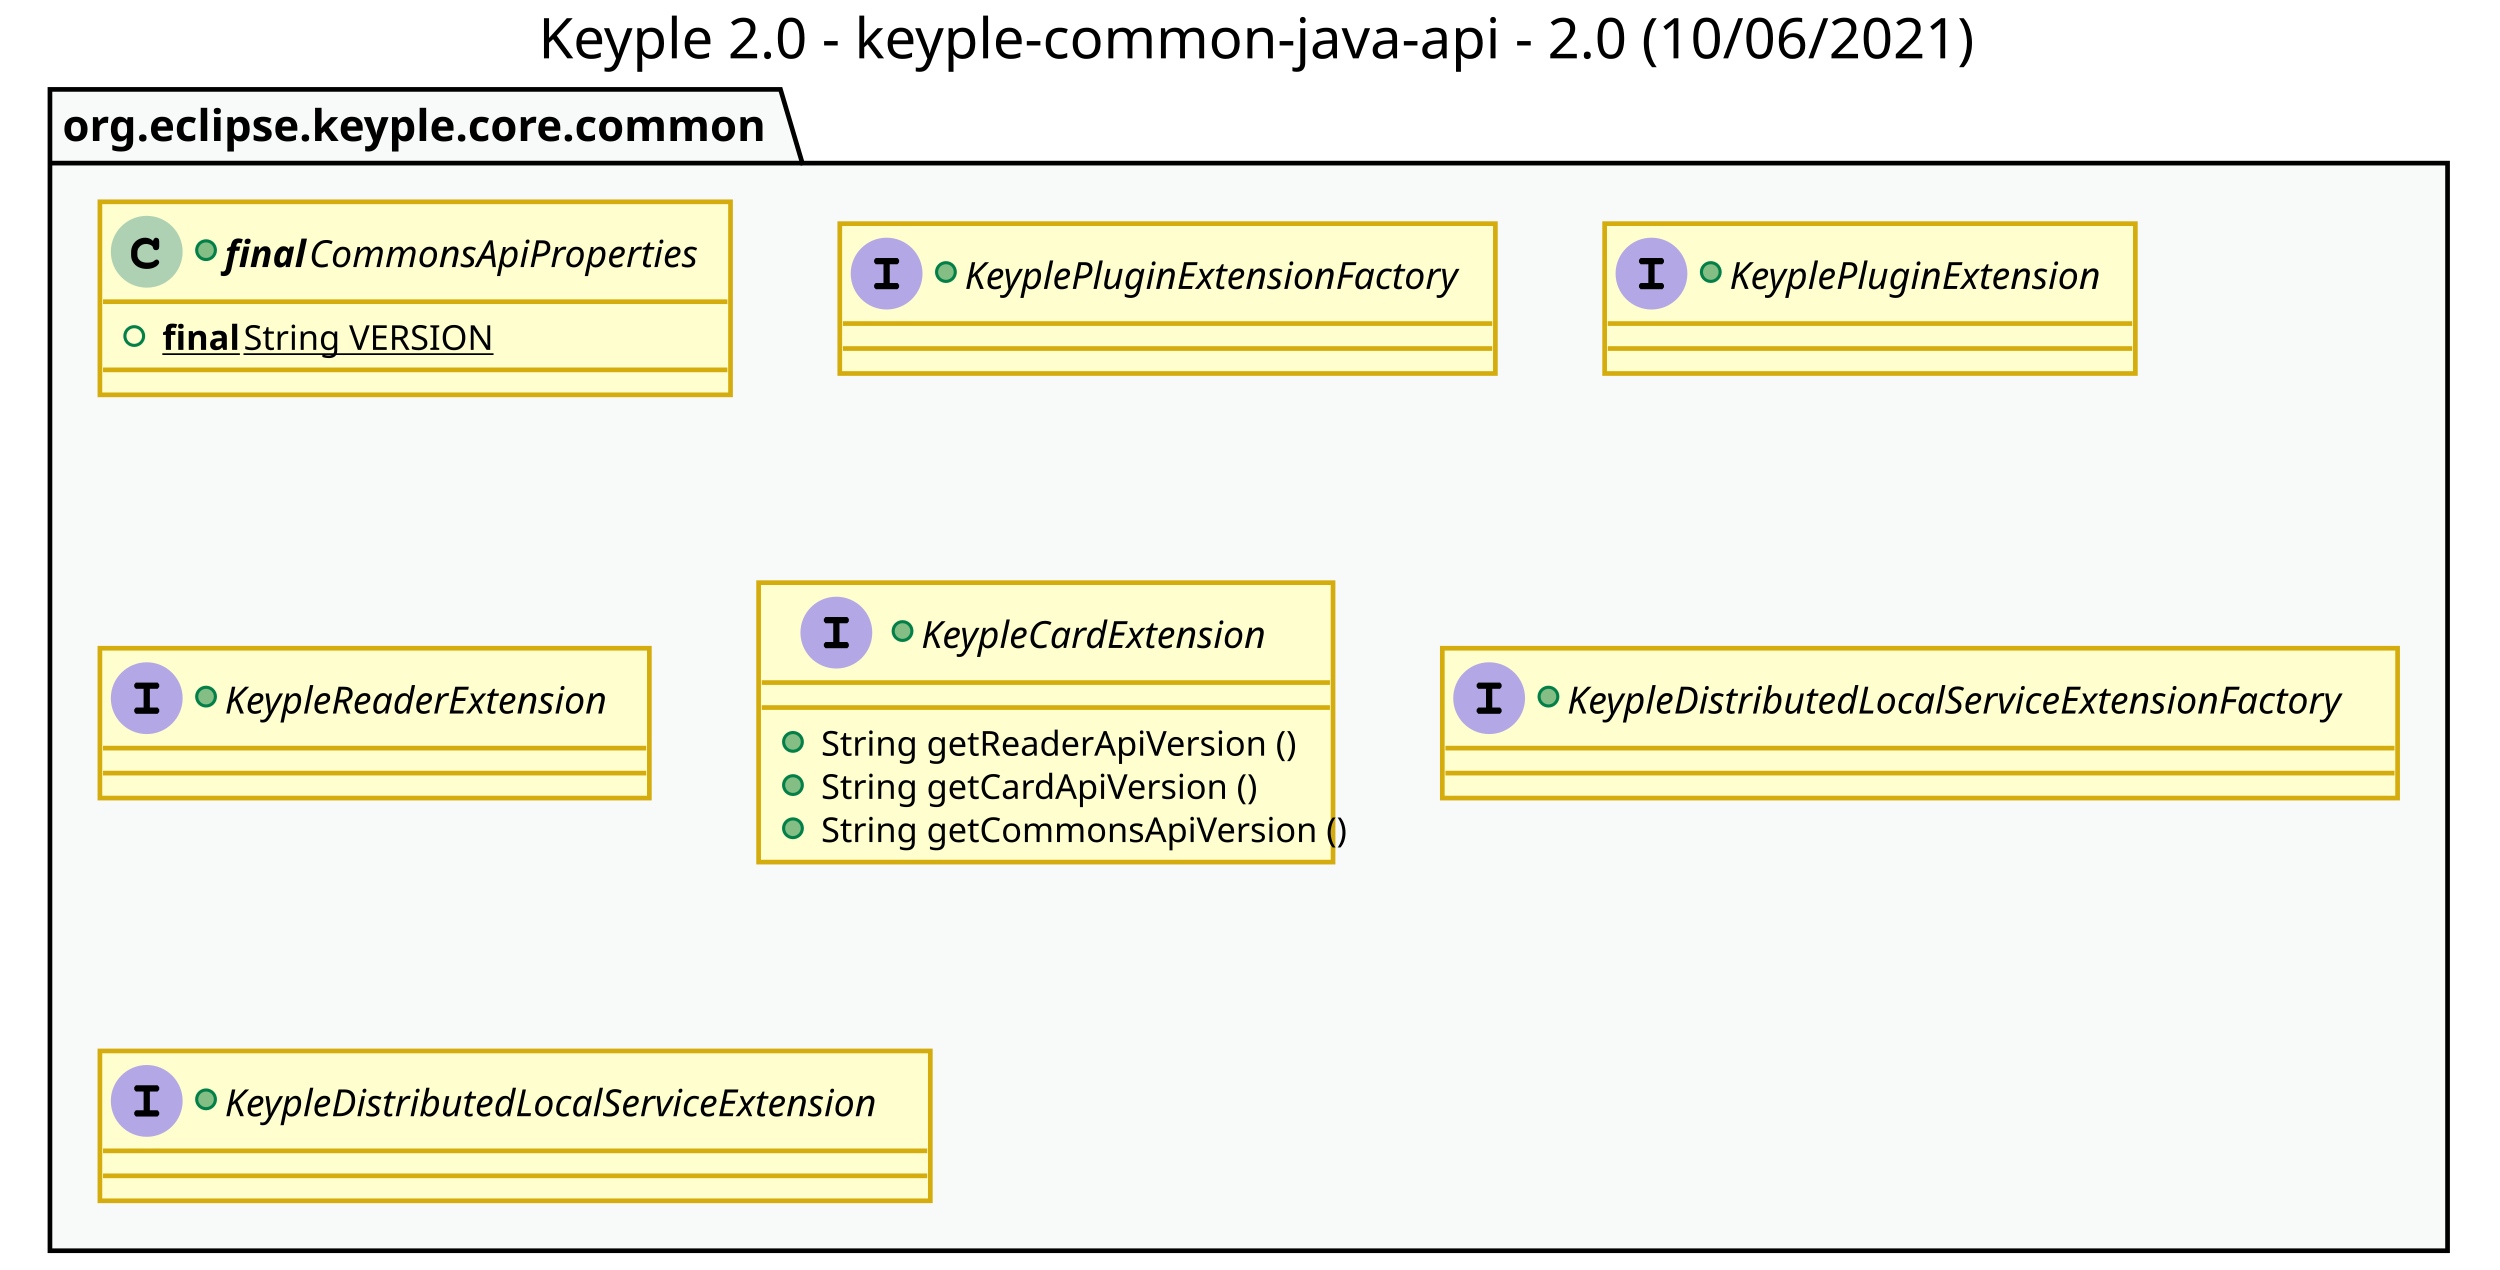
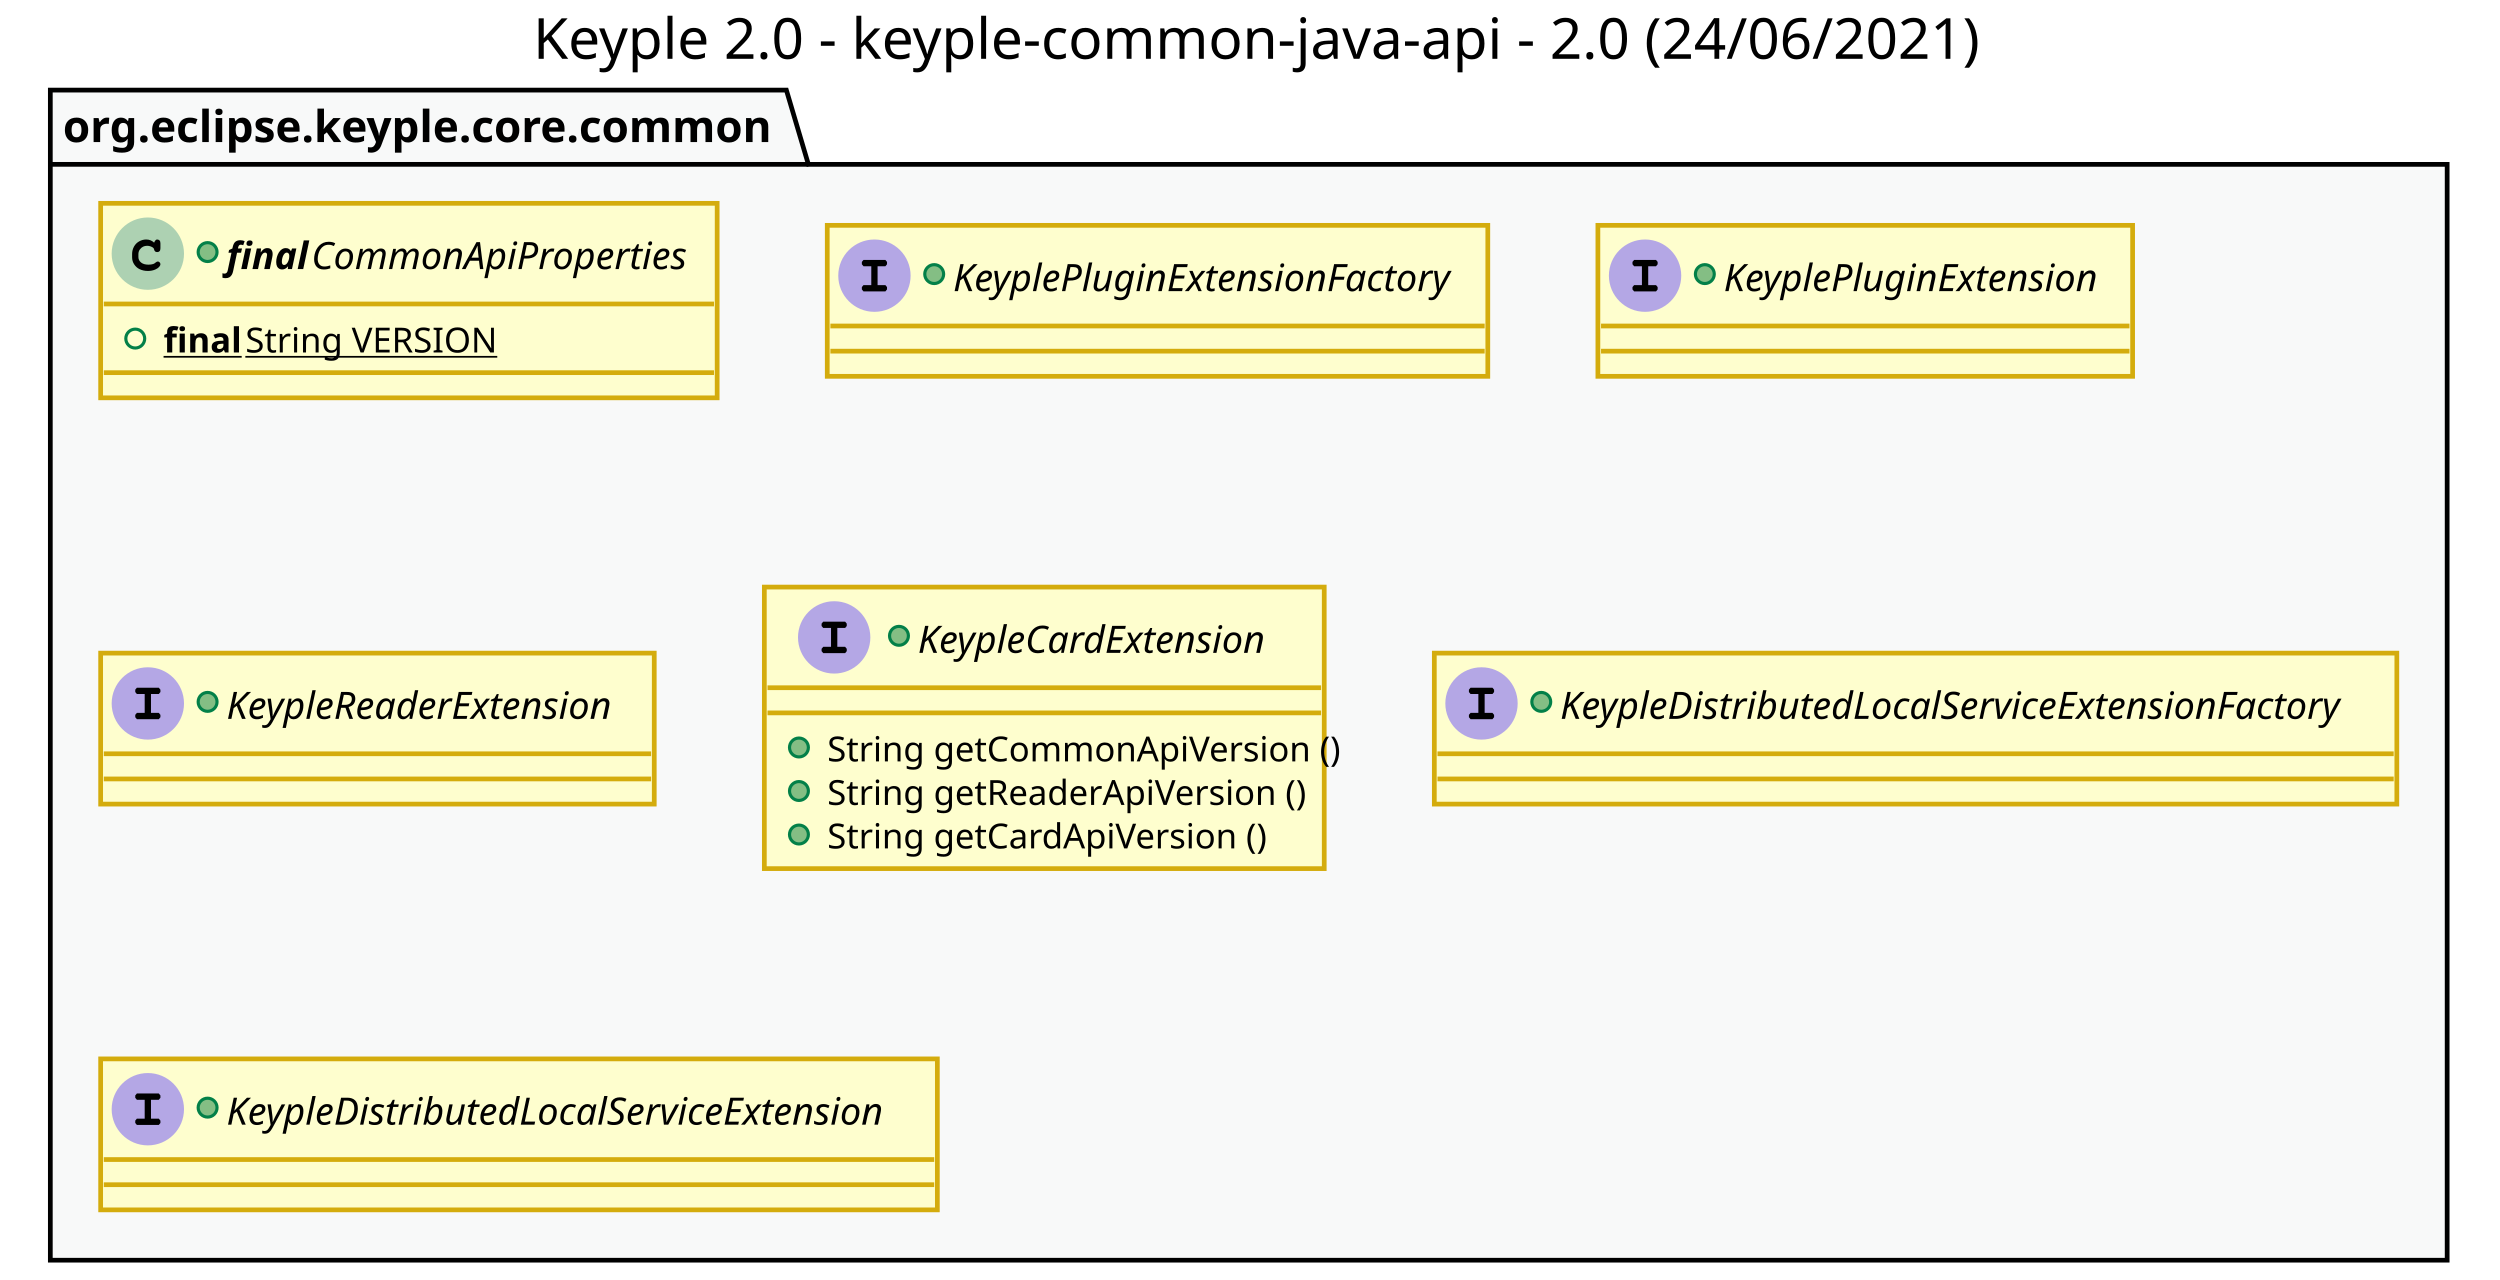
- <svg xmlns="http://www.w3.org/2000/svg" contentScriptType="application/ecmascript" contentStyleType="text/css" height="1017.5px" preserveAspectRatio="none" style="width:2002px;height:1017px;background:#FFFFFF;" version="1.1" viewBox="0 0 2002 1017" width="2002.5px" zoomAndPan="magnify">
+ <svg xmlns="http://www.w3.org/2000/svg" contentScriptType="application/ecmascript" contentStyleType="text/css" height="1017.5px" preserveAspectRatio="none" style="width:1987px;height:1017px;background:#FFFFFF;" version="1.1" viewBox="0 0 1987 1017" width="1987.5px" zoomAndPan="magnify">
  <defs />
  <g>
-     <text fill="#000000" font-family="sans-serif" font-size="45" lengthAdjust="spacing" textLength="1107.5" x="431.25" y="46.714">Keyple 2.0 - keyple-common-java-api - 2.0 (10/06/2021)</text>
-     <polygon fill="#F8F9F9" points="40,71.602,625,71.602,642.5,130.625,1960,130.625,1960,1001.602,40,1001.602,40,71.602" style="stroke:#000000;stroke-width:3.75;" />
+     <text fill="#000000" font-family="sans-serif" font-size="45" lengthAdjust="spacing" textLength="1107.5" x="423.75" y="46.714">Keyple 2.0 - keyple-common-java-api - 2.0 (24/06/2021)</text>
+     <polygon fill="#F8F9F9" points="40,71.602,625,71.602,642.5,130.625,1945,130.625,1945,1001.602,40,1001.602,40,71.602" style="stroke:#000000;stroke-width:3.75;" />
    <line style="stroke:#000000;stroke-width:3.75;" x1="40" x2="642.5" y1="130.625" y2="130.625" />
    <text fill="#000000" font-family="sans-serif" font-size="35" font-weight="bold" lengthAdjust="spacing" textLength="570" x="50" y="112.935">org.eclipse.keyple.core.common</text>
-     <rect codeLine="48" fill="#FEFECE" height="154.59" id="ApiProperties" style="stroke:#D4AC0D;stroke-width:3.75;" width="505" x="80" y="161.602" />
+     <rect codeLine="48" fill="#FEFECE" height="154.59" id="ApiProperties" style="stroke:#D4AC0D;stroke-width:3.75;" width="490" x="80" y="161.602" />
    <ellipse cx="117.5" cy="201.602" fill="#ADD1B2" rx="27.5" ry="27.5" style="stroke:#ADD1B2;stroke-width:2.5;" />
    <path d="M122.5,192.852 Q123.008,191.602 123.594,190.977 Q124.18,190.352 124.844,190.352 Q126.016,190.352 126.758,191.055 Q127.5,191.758 127.5,193.398 L127.5,197.305 Q127.5,198.945 126.797,199.648 Q126.094,200.352 125,200.352 Q124.023,200.352 123.398,199.922 Q122.773,199.492 122.5,198.359 Q122.383,197.578 121.953,197.148 Q121.172,196.328 119.766,195.859 Q118.359,195.352 116.953,195.352 Q115.195,195.352 113.711,196.055 Q112.266,196.758 111.133,198.32 Q110,199.883 110,202.031 L110,204.336 Q110,206.914 112.109,208.633 Q114.219,210.352 117.969,210.352 Q120.195,210.352 121.758,209.844 Q122.656,209.57 123.672,208.672 Q124.336,208.164 124.688,208.008 Q125.039,207.852 125.469,207.852 Q126.289,207.852 126.875,208.516 Q127.5,209.141 127.5,210.039 Q127.5,210.898 126.641,211.914 Q125.391,213.398 123.398,214.219 Q120.781,215.352 117.578,215.352 Q113.828,215.352 110.82,213.867 Q108.398,212.695 106.68,210.156 Q105,207.617 105,204.609 L105,201.875 Q105,198.75 106.484,196.016 Q108.008,193.281 110.625,191.836 Q113.281,190.352 116.25,190.352 Q118.047,190.352 119.609,190.977 Q121.172,191.602 122.5,192.852 Z " fill="#000000" />
    <ellipse cx="165" cy="200.352" fill="#84BE84" rx="7.5" ry="7.5" style="stroke:#038048;stroke-width:2.5;" />
    <text fill="#000000" font-family="sans-serif" font-size="30" font-style="italic" font-weight="bold" lengthAdjust="spacing" textLength="60" x="180" y="213.877">final</text>
-     <text fill="#000000" font-family="sans-serif" font-size="30" font-style="italic" lengthAdjust="spacing" textLength="330" x="247.5" y="213.877">CommonsApiProperties</text>
-     <line style="stroke:#D4AC0D;stroke-width:3.75;" x1="82.5" x2="582.5" y1="241.602" y2="241.602" />
+     <text fill="#000000" font-family="sans-serif" font-size="30" font-style="italic" lengthAdjust="spacing" textLength="315" x="247.5" y="213.877">CommonApiProperties</text>
+     <line style="stroke:#D4AC0D;stroke-width:3.75;" x1="82.5" x2="567.5" y1="241.602" y2="241.602" />
    <ellipse cx="107.5" cy="269.102" rx="7.5" ry="7.5" style="stroke:#038048;stroke-width:2.5;fill:none;" />
    <text fill="#000000" font-family="sans-serif" font-size="27.5" font-weight="bold" lengthAdjust="spacing" text-decoration="underline" textLength="57.5" x="130" y="280.149">final</text>
    <text fill="#000000" font-family="sans-serif" font-size="27.5" lengthAdjust="spacing" text-decoration="underline" textLength="190" x="195" y="280.149">String VERSION</text>
-     <line style="stroke:#D4AC0D;stroke-width:3.75;" x1="82.5" x2="582.5" y1="296.191" y2="296.191" />
-     <rect codeLine="51" fill="#FEFECE" height="120" id="KeyplePluginExtensionFactory" style="stroke:#D4AC0D;stroke-width:3.75;" width="525" x="672.5" y="179.102" />
-     <ellipse cx="710" cy="219.102" fill="#B4A7E5" rx="27.5" ry="27.5" style="stroke:#B4A7E5;stroke-width:2.5;" />
-     <path d="M712.5,211.602 L712.5,226.602 L717.5,226.602 L718.711,226.602 L720,228.164 L720,229.102 L720,230.039 L718.711,231.602 L717.5,231.602 L702.5,231.602 L701.289,231.602 L700,230.039 L700,229.102 L700,228.164 L701.289,226.602 L702.5,226.602 L707.5,226.602 L707.5,211.602 L702.5,211.602 L701.289,211.602 L700,210.039 L700,209.102 L700,208.164 L701.289,206.602 L702.5,206.602 L717.5,206.602 L718.711,206.602 L720,208.164 L720,209.102 L720,210.039 L718.711,211.602 L717.5,211.602 L712.5,211.602 Z " fill="#000000" />
-     <ellipse cx="757.5" cy="217.852" fill="#84BE84" rx="7.5" ry="7.5" style="stroke:#038048;stroke-width:2.5;" />
-     <text fill="#000000" font-family="sans-serif" font-size="30" font-style="italic" lengthAdjust="spacing" textLength="417.5" x="772.5" y="231.377">KeyplePluginExtensionFactory</text>
-     <line style="stroke:#D4AC0D;stroke-width:3.75;" x1="675" x2="1195" y1="259.102" y2="259.102" />
-     <line style="stroke:#D4AC0D;stroke-width:3.75;" x1="675" x2="1195" y1="279.102" y2="279.102" />
-     <rect codeLine="53" fill="#FEFECE" height="120" id="KeyplePluginExtension" style="stroke:#D4AC0D;stroke-width:3.75;" width="425" x="1285" y="179.102" />
-     <ellipse cx="1322.5" cy="219.102" fill="#B4A7E5" rx="27.5" ry="27.5" style="stroke:#B4A7E5;stroke-width:2.5;" />
-     <path d="M1325,211.602 L1325,226.602 L1330,226.602 L1331.211,226.602 L1332.5,228.164 L1332.5,229.102 L1332.5,230.039 L1331.211,231.602 L1330,231.602 L1315,231.602 L1313.789,231.602 L1312.5,230.039 L1312.5,229.102 L1312.5,228.164 L1313.789,226.602 L1315,226.602 L1320,226.602 L1320,211.602 L1315,211.602 L1313.789,211.602 L1312.5,210.039 L1312.5,209.102 L1312.5,208.164 L1313.789,206.602 L1315,206.602 L1330,206.602 L1331.211,206.602 L1332.5,208.164 L1332.5,209.102 L1332.5,210.039 L1331.211,211.602 L1330,211.602 L1325,211.602 Z " fill="#000000" />
-     <ellipse cx="1370" cy="217.852" fill="#84BE84" rx="7.5" ry="7.5" style="stroke:#038048;stroke-width:2.5;" />
-     <text fill="#000000" font-family="sans-serif" font-size="30" font-style="italic" lengthAdjust="spacing" textLength="317.5" x="1385" y="231.377">KeyplePluginExtension</text>
-     <line style="stroke:#D4AC0D;stroke-width:3.75;" x1="1287.5" x2="1707.5" y1="259.102" y2="259.102" />
-     <line style="stroke:#D4AC0D;stroke-width:3.75;" x1="1287.5" x2="1707.5" y1="279.102" y2="279.102" />
+     <line style="stroke:#D4AC0D;stroke-width:3.75;" x1="82.5" x2="567.5" y1="296.191" y2="296.191" />
+     <rect codeLine="51" fill="#FEFECE" height="120" id="KeyplePluginExtensionFactory" style="stroke:#D4AC0D;stroke-width:3.75;" width="525" x="657.5" y="179.102" />
+     <ellipse cx="695" cy="219.102" fill="#B4A7E5" rx="27.5" ry="27.5" style="stroke:#B4A7E5;stroke-width:2.5;" />
+     <path d="M697.5,211.602 L697.5,226.602 L702.5,226.602 L703.711,226.602 L705,228.164 L705,229.102 L705,230.039 L703.711,231.602 L702.5,231.602 L687.5,231.602 L686.289,231.602 L685,230.039 L685,229.102 L685,228.164 L686.289,226.602 L687.5,226.602 L692.5,226.602 L692.5,211.602 L687.5,211.602 L686.289,211.602 L685,210.039 L685,209.102 L685,208.164 L686.289,206.602 L687.5,206.602 L702.5,206.602 L703.711,206.602 L705,208.164 L705,209.102 L705,210.039 L703.711,211.602 L702.5,211.602 L697.5,211.602 Z " fill="#000000" />
+     <ellipse cx="742.5" cy="217.852" fill="#84BE84" rx="7.5" ry="7.5" style="stroke:#038048;stroke-width:2.5;" />
+     <text fill="#000000" font-family="sans-serif" font-size="30" font-style="italic" lengthAdjust="spacing" textLength="417.5" x="757.5" y="231.377">KeyplePluginExtensionFactory</text>
+     <line style="stroke:#D4AC0D;stroke-width:3.75;" x1="660" x2="1180" y1="259.102" y2="259.102" />
+     <line style="stroke:#D4AC0D;stroke-width:3.75;" x1="660" x2="1180" y1="279.102" y2="279.102" />
+     <rect codeLine="53" fill="#FEFECE" height="120" id="KeyplePluginExtension" style="stroke:#D4AC0D;stroke-width:3.75;" width="425" x="1270" y="179.102" />
+     <ellipse cx="1307.5" cy="219.102" fill="#B4A7E5" rx="27.5" ry="27.5" style="stroke:#B4A7E5;stroke-width:2.5;" />
+     <path d="M1310,211.602 L1310,226.602 L1315,226.602 L1316.211,226.602 L1317.5,228.164 L1317.5,229.102 L1317.5,230.039 L1316.211,231.602 L1315,231.602 L1300,231.602 L1298.789,231.602 L1297.5,230.039 L1297.5,229.102 L1297.5,228.164 L1298.789,226.602 L1300,226.602 L1305,226.602 L1305,211.602 L1300,211.602 L1298.789,211.602 L1297.5,210.039 L1297.5,209.102 L1297.5,208.164 L1298.789,206.602 L1300,206.602 L1315,206.602 L1316.211,206.602 L1317.5,208.164 L1317.5,209.102 L1317.5,210.039 L1316.211,211.602 L1315,211.602 L1310,211.602 Z " fill="#000000" />
+     <ellipse cx="1355" cy="217.852" fill="#84BE84" rx="7.5" ry="7.5" style="stroke:#038048;stroke-width:2.5;" />
+     <text fill="#000000" font-family="sans-serif" font-size="30" font-style="italic" lengthAdjust="spacing" textLength="317.5" x="1370" y="231.377">KeyplePluginExtension</text>
+     <line style="stroke:#D4AC0D;stroke-width:3.75;" x1="1272.5" x2="1692.5" y1="259.102" y2="259.102" />
+     <line style="stroke:#D4AC0D;stroke-width:3.75;" x1="1272.5" x2="1692.5" y1="279.102" y2="279.102" />
    <rect codeLine="55" fill="#FEFECE" height="120" id="KeypleReaderExtension" style="stroke:#D4AC0D;stroke-width:3.75;" width="440" x="80" y="519.102" />
    <ellipse cx="117.5" cy="559.102" fill="#B4A7E5" rx="27.5" ry="27.5" style="stroke:#B4A7E5;stroke-width:2.5;" />
    <path d="M120,551.602 L120,566.602 L125,566.602 L126.211,566.602 L127.5,568.164 L127.5,569.102 L127.5,570.039 L126.211,571.602 L125,571.602 L110,571.602 L108.789,571.602 L107.5,570.039 L107.5,569.102 L107.5,568.164 L108.789,566.602 L110,566.602 L115,566.602 L115,551.602 L110,551.602 L108.789,551.602 L107.5,550.039 L107.5,549.102 L107.5,548.164 L108.789,546.602 L110,546.602 L125,546.602 L126.211,546.602 L127.5,548.164 L127.5,549.102 L127.5,550.039 L126.211,551.602 L125,551.602 L120,551.602 Z " fill="#000000" />
    <ellipse cx="165" cy="557.852" fill="#84BE84" rx="7.5" ry="7.5" style="stroke:#038048;stroke-width:2.5;" />
    <text fill="#000000" font-family="sans-serif" font-size="30" font-style="italic" lengthAdjust="spacing" textLength="332.5" x="180" y="571.377">KeypleReaderExtension</text>
    <line style="stroke:#D4AC0D;stroke-width:3.75;" x1="82.5" x2="517.5" y1="599.102" y2="599.102" />
    <line style="stroke:#D4AC0D;stroke-width:3.75;" x1="82.5" x2="517.5" y1="619.102" y2="619.102" />
-     <rect codeLine="57" fill="#FEFECE" height="223.769" id="KeypleCardExtension" style="stroke:#D4AC0D;stroke-width:3.75;" width="460" x="607.5" y="466.602" />
-     <ellipse cx="669.75" cy="506.602" fill="#B4A7E5" rx="27.5" ry="27.5" style="stroke:#B4A7E5;stroke-width:2.5;" />
-     <path d="M672.25,499.102 L672.25,514.102 L677.25,514.102 L678.461,514.102 L679.75,515.664 L679.75,516.602 L679.75,517.539 L678.461,519.102 L677.25,519.102 L662.25,519.102 L661.039,519.102 L659.75,517.539 L659.75,516.602 L659.75,515.664 L661.039,514.102 L662.25,514.102 L667.25,514.102 L667.25,499.102 L662.25,499.102 L661.039,499.102 L659.75,497.539 L659.75,496.602 L659.75,495.664 L661.039,494.102 L662.25,494.102 L677.25,494.102 L678.461,494.102 L679.75,495.664 L679.75,496.602 L679.75,497.539 L678.461,499.102 L677.25,499.102 L672.25,499.102 Z " fill="#000000" />
-     <ellipse cx="722.75" cy="505.352" fill="#84BE84" rx="7.5" ry="7.5" style="stroke:#038048;stroke-width:2.5;" />
-     <text fill="#000000" font-family="sans-serif" font-size="30" font-style="italic" lengthAdjust="spacing" textLength="297.5" x="737.75" y="518.877">KeypleCardExtension</text>
-     <line style="stroke:#D4AC0D;stroke-width:3.75;" x1="610" x2="1065" y1="546.602" y2="546.602" />
-     <line style="stroke:#D4AC0D;stroke-width:3.75;" x1="610" x2="1065" y1="566.602" y2="566.602" />
+     <rect codeLine="57" fill="#FEFECE" height="223.769" id="KeypleCardExtension" style="stroke:#D4AC0D;stroke-width:3.75;" width="445" x="607.5" y="466.602" />
+     <ellipse cx="663" cy="506.602" fill="#B4A7E5" rx="27.5" ry="27.5" style="stroke:#B4A7E5;stroke-width:2.5;" />
+     <path d="M665.5,499.102 L665.5,514.102 L670.5,514.102 L671.711,514.102 L673,515.664 L673,516.602 L673,517.539 L671.711,519.102 L670.5,519.102 L655.5,519.102 L654.289,519.102 L653,517.539 L653,516.602 L653,515.664 L654.289,514.102 L655.5,514.102 L660.5,514.102 L660.5,499.102 L655.5,499.102 L654.289,499.102 L653,497.539 L653,496.602 L653,495.664 L654.289,494.102 L655.5,494.102 L670.5,494.102 L671.711,494.102 L673,495.664 L673,496.602 L673,497.539 L671.711,499.102 L670.5,499.102 L665.5,499.102 Z " fill="#000000" />
+     <ellipse cx="714.5" cy="505.352" fill="#84BE84" rx="7.5" ry="7.5" style="stroke:#038048;stroke-width:2.5;" />
+     <text fill="#000000" font-family="sans-serif" font-size="30" font-style="italic" lengthAdjust="spacing" textLength="297.5" x="729.5" y="518.877">KeypleCardExtension</text>
+     <line style="stroke:#D4AC0D;stroke-width:3.75;" x1="610" x2="1050" y1="546.602" y2="546.602" />
+     <line style="stroke:#D4AC0D;stroke-width:3.75;" x1="610" x2="1050" y1="566.602" y2="566.602" />
    <ellipse cx="635" cy="594.102" fill="#84BE84" rx="7.5" ry="7.5" style="stroke:#038048;stroke-width:2.5;" />
-     <text fill="#000000" font-family="sans-serif" font-size="27.5" lengthAdjust="spacing" textLength="365" x="657.5" y="605.149">String getReaderApiVersion ()</text>
+     <text fill="#000000" font-family="sans-serif" font-size="27.5" lengthAdjust="spacing" textLength="380" x="657.5" y="605.149">String getCommonApiVersion ()</text>
    <ellipse cx="635" cy="628.691" fill="#84BE84" rx="7.5" ry="7.5" style="stroke:#038048;stroke-width:2.5;" />
-     <text fill="#000000" font-family="sans-serif" font-size="27.5" lengthAdjust="spacing" textLength="335" x="657.5" y="639.739">String getCardApiVersion ()</text>
+     <text fill="#000000" font-family="sans-serif" font-size="27.5" lengthAdjust="spacing" textLength="365" x="657.5" y="639.739">String getReaderApiVersion ()</text>
    <ellipse cx="635" cy="663.281" fill="#84BE84" rx="7.5" ry="7.5" style="stroke:#038048;stroke-width:2.5;" />
-     <text fill="#000000" font-family="sans-serif" font-size="27.5" lengthAdjust="spacing" textLength="395" x="657.5" y="674.329">String getCommonsApiVersion ()</text>
-     <rect codeLine="62" fill="#FEFECE" height="120" id="KeypleDistributedLocalServiceExtensionFactory" style="stroke:#D4AC0D;stroke-width:3.75;" width="765" x="1155" y="519.102" />
-     <ellipse cx="1192.5" cy="559.102" fill="#B4A7E5" rx="27.5" ry="27.5" style="stroke:#B4A7E5;stroke-width:2.5;" />
-     <path d="M1195,551.602 L1195,566.602 L1200,566.602 L1201.211,566.602 L1202.5,568.164 L1202.5,569.102 L1202.5,570.039 L1201.211,571.602 L1200,571.602 L1185,571.602 L1183.789,571.602 L1182.5,570.039 L1182.5,569.102 L1182.5,568.164 L1183.789,566.602 L1185,566.602 L1190,566.602 L1190,551.602 L1185,551.602 L1183.789,551.602 L1182.5,550.039 L1182.5,549.102 L1182.5,548.164 L1183.789,546.602 L1185,546.602 L1200,546.602 L1201.211,546.602 L1202.5,548.164 L1202.5,549.102 L1202.5,550.039 L1201.211,551.602 L1200,551.602 L1195,551.602 Z " fill="#000000" />
-     <ellipse cx="1240" cy="557.852" fill="#84BE84" rx="7.5" ry="7.5" style="stroke:#038048;stroke-width:2.5;" />
-     <text fill="#000000" font-family="sans-serif" font-size="30" font-style="italic" lengthAdjust="spacing" textLength="657.5" x="1255" y="571.377">KeypleDistributedLocalServiceExtensionFactory</text>
-     <line style="stroke:#D4AC0D;stroke-width:3.75;" x1="1157.5" x2="1917.5" y1="599.102" y2="599.102" />
-     <line style="stroke:#D4AC0D;stroke-width:3.75;" x1="1157.5" x2="1917.5" y1="619.102" y2="619.102" />
+     <text fill="#000000" font-family="sans-serif" font-size="27.5" lengthAdjust="spacing" textLength="335" x="657.5" y="674.329">String getCardApiVersion ()</text>
+     <rect codeLine="62" fill="#FEFECE" height="120" id="KeypleDistributedLocalServiceExtensionFactory" style="stroke:#D4AC0D;stroke-width:3.75;" width="765" x="1140" y="519.102" />
+     <ellipse cx="1177.5" cy="559.102" fill="#B4A7E5" rx="27.5" ry="27.5" style="stroke:#B4A7E5;stroke-width:2.5;" />
+     <path d="M1180,551.602 L1180,566.602 L1185,566.602 L1186.211,566.602 L1187.5,568.164 L1187.5,569.102 L1187.5,570.039 L1186.211,571.602 L1185,571.602 L1170,571.602 L1168.789,571.602 L1167.5,570.039 L1167.5,569.102 L1167.5,568.164 L1168.789,566.602 L1170,566.602 L1175,566.602 L1175,551.602 L1170,551.602 L1168.789,551.602 L1167.5,550.039 L1167.5,549.102 L1167.5,548.164 L1168.789,546.602 L1170,546.602 L1185,546.602 L1186.211,546.602 L1187.5,548.164 L1187.5,549.102 L1187.5,550.039 L1186.211,551.602 L1185,551.602 L1180,551.602 Z " fill="#000000" />
+     <ellipse cx="1225" cy="557.852" fill="#84BE84" rx="7.5" ry="7.5" style="stroke:#038048;stroke-width:2.5;" />
+     <text fill="#000000" font-family="sans-serif" font-size="30" font-style="italic" lengthAdjust="spacing" textLength="657.5" x="1240" y="571.377">KeypleDistributedLocalServiceExtensionFactory</text>
+     <line style="stroke:#D4AC0D;stroke-width:3.75;" x1="1142.5" x2="1902.5" y1="599.102" y2="599.102" />
+     <line style="stroke:#D4AC0D;stroke-width:3.75;" x1="1142.5" x2="1902.5" y1="619.102" y2="619.102" />
    <rect codeLine="64" fill="#FEFECE" height="120" id="KeypleDistributedLocalServiceExtension" style="stroke:#D4AC0D;stroke-width:3.75;" width="665" x="80" y="841.602" />
    <ellipse cx="117.5" cy="881.602" fill="#B4A7E5" rx="27.5" ry="27.5" style="stroke:#B4A7E5;stroke-width:2.5;" />
    <path d="M120,874.102 L120,889.102 L125,889.102 L126.211,889.102 L127.5,890.664 L127.5,891.602 L127.5,892.539 L126.211,894.102 L125,894.102 L110,894.102 L108.789,894.102 L107.5,892.539 L107.5,891.602 L107.5,890.664 L108.789,889.102 L110,889.102 L115,889.102 L115,874.102 L110,874.102 L108.789,874.102 L107.5,872.539 L107.5,871.602 L107.5,870.664 L108.789,869.102 L110,869.102 L125,869.102 L126.211,869.102 L127.5,870.664 L127.5,871.602 L127.5,872.539 L126.211,874.102 L125,874.102 L120,874.102 Z " fill="#000000" />
    <ellipse cx="165" cy="880.352" fill="#84BE84" rx="7.5" ry="7.5" style="stroke:#038048;stroke-width:2.5;" />
    <text fill="#000000" font-family="sans-serif" font-size="30" font-style="italic" lengthAdjust="spacing" textLength="557.5" x="180" y="893.877">KeypleDistributedLocalServiceExtension</text>
    <line style="stroke:#D4AC0D;stroke-width:3.75;" x1="82.5" x2="742.5" y1="921.602" y2="921.602" />
    <line style="stroke:#D4AC0D;stroke-width:3.75;" x1="82.5" x2="742.5" y1="941.602" y2="941.602" />
  </g>
</svg>
